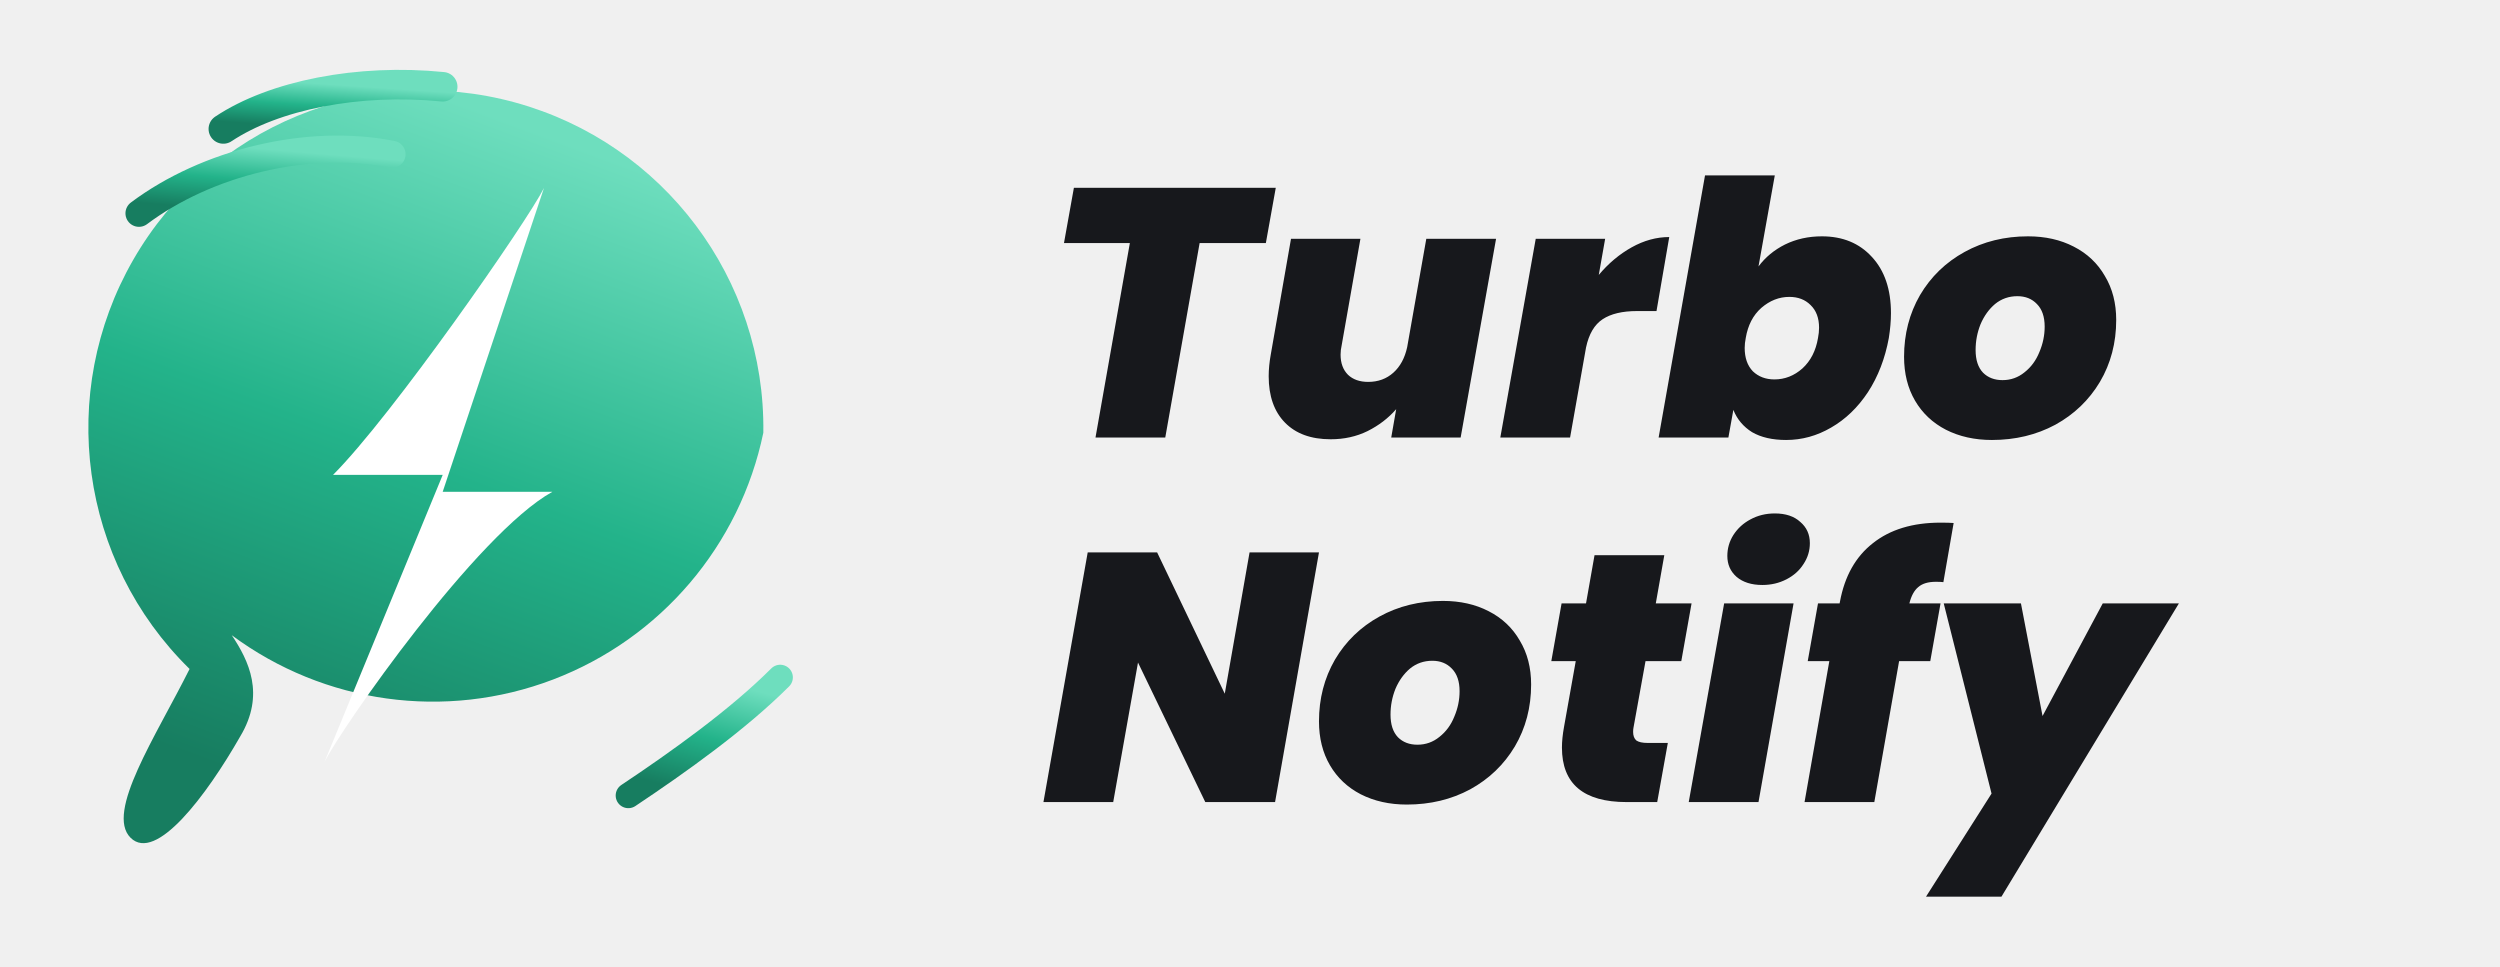
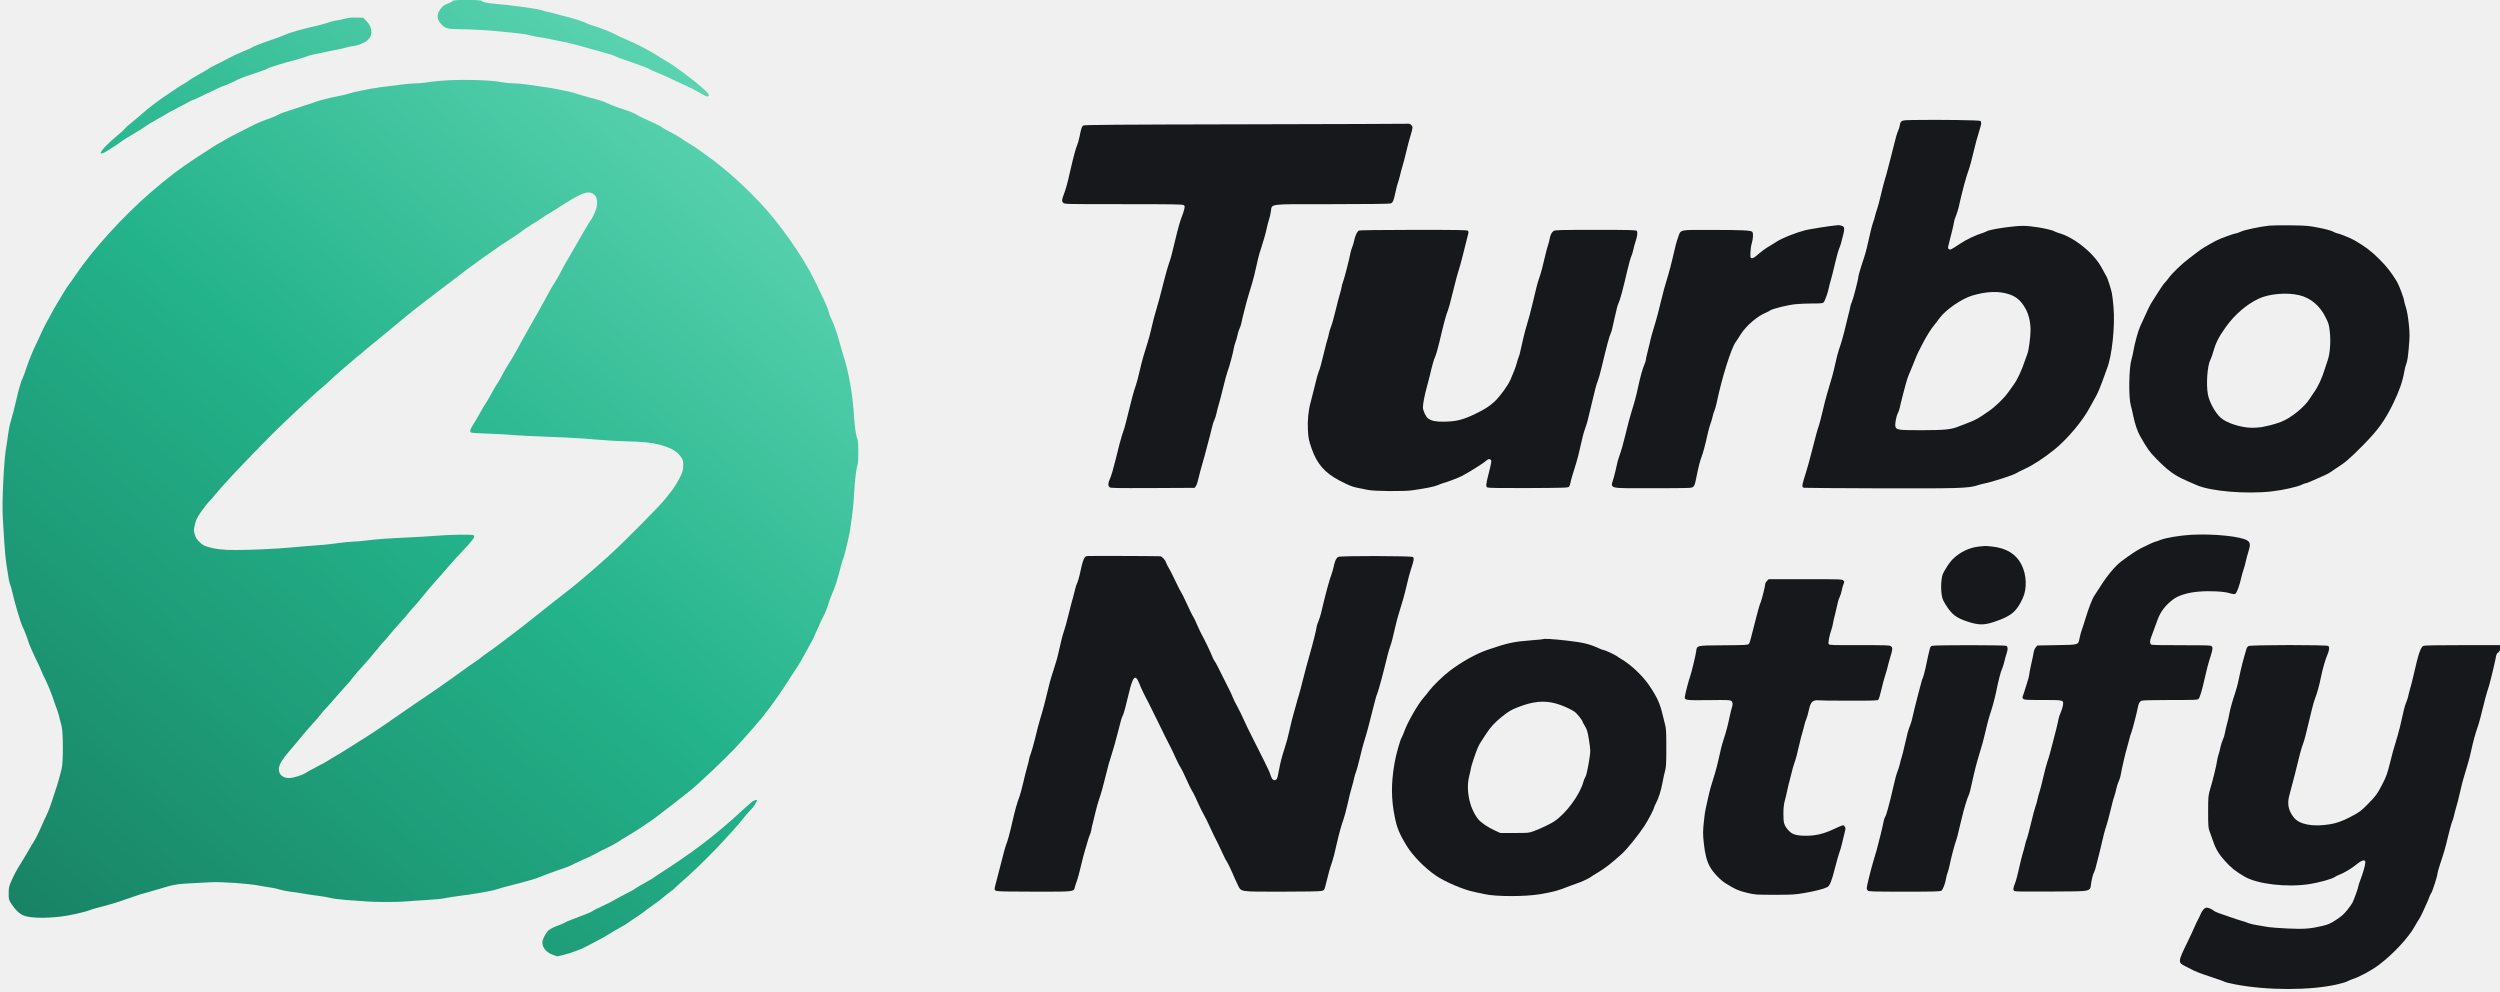
- <svg xmlns="http://www.w3.org/2000/svg" viewBox="0 0 2400 928" role="img" aria-label="Turbo Notify">
-   <defs>
-     <linearGradient id="g" x1="0.65" y1="0.05" x2="0.35" y2="0.95">
-       <stop offset="0%" stop-color="#6edebe" />
-       <stop offset="50%" stop-color="#23b38a" />
-       <stop offset="100%" stop-color="#177d60" />
-     </linearGradient>
-   </defs>
-   <g transform="translate(20,59) scale(8.1)">
-     <path d="M 88,44     A 40,40 0 1 0 20,72     C 16,80 10,89 13,92     C 16,95 22,87 26,80     C 29,75 27,71 25,68     A 40,40 0 0 0 88,44 Z" fill="url(#g)" />
-     <path d="M 24,8 C 30,4 40,2 50,3" fill="none" stroke="url(#g)" stroke-width="3.5" stroke-linecap="round" />
-     <path d="M 14,18 C 22,12 34,9 44,11" fill="none" stroke="url(#g)" stroke-width="3.2" stroke-linecap="round" />
-     <path d="M 72,87 C 78,83 85,78 90,73" fill="none" stroke="url(#g)" stroke-width="3" stroke-linecap="round" />
-     <path d="M 62,15     C 60,19 44,42 37,49     L 50,49     L 36,83     C 38,79 54,56 63,51     L 50,51 Z" fill="#ffffff" />
-   </g>
-   <g fill="#17181c" stroke="none">
-     <path d="svg2" />
-     <path d="defs2" />
-     <path d="namedview2" />
-     <path d="0" />
-     <path d="m 1224.74,180.3 -9.52,53.04 h -63.58 L 1118.66,420 h -66.98 l 32.98,-186.66 h -63.24 l 9.52,-53.04 z m 211.48,48.96 -34,190.74 h -66.64 l 4.76,-27.2 q -11.22,12.92 -27.54,21.08 -15.98,7.82 -35.36,7.82 -28.22,0 -43.86,-15.98 -15.64,-15.98 -15.64,-44.54 0,-9.86 2.04,-21.08 l 19.38,-110.84 H 1306 l -18.02,102.34 q -1.02,4.42 -1.02,8.84 0,12.24 7.14,19.38 7.14,6.8 19.38,6.8 14.28,0 24.14,-8.84 9.86,-8.84 13.26,-24.48 l 18.36,-104.04 z m 98.6,34.68 q 13.94,-16.66 31.62,-26.52 17.68,-9.86 36.04,-9.86 l -12.24,71.06 h -18.7 q -21.08,0 -32.98,7.82 -11.9,7.82 -15.98,27.2 l -15.3,86.36 h -66.98 l 34,-190.74 h 66.64 z m 153.34,-8.16 q 9.86,-13.26 25.5,-21.08 15.98,-7.82 35.36,-7.82 29.92,0 47.94,19.72 18.36,19.72 18.36,54.06 0,10.88 -2.04,23.8 -5.44,29.58 -20.06,52.02 -14.62,22.1 -35.36,34 -20.4,11.9 -43.18,11.9 -19.72,0 -32.64,-7.48 -12.58,-7.82 -18.02,-21.42 l -4.76,26.52 h -66.98 l 44.54,-251.6 h 66.98 z m 57.12,68.68 q 1.02,-5.1 1.02,-9.86 0,-13.94 -8.16,-21.76 -7.82,-7.82 -20.4,-7.82 -14.62,0 -26.86,10.54 -11.9,10.54 -14.96,28.9 -1.02,5.1 -1.02,9.52 0,14.28 7.82,22.44 8.16,7.82 20.74,7.82 14.96,0 26.86,-10.54 11.9,-10.88 14.96,-29.24 z m 166.94,97.92 q -24.82,0 -44.2,-9.86 -19.04,-9.86 -29.58,-27.88 -10.54,-18.02 -10.54,-42.16 0,-32.64 15.3,-59.16 15.64,-26.52 42.84,-41.48 27.2,-14.96 60.86,-14.96 24.82,0 43.86,9.86 19.38,9.86 29.92,28.22 10.88,18.02 10.88,42.16 0,32.98 -15.64,59.5 -15.64,26.18 -42.84,41.14 -27.2,14.62 -60.86,14.62 z m 10.2,-57.46 q 11.9,0 21.08,-7.48 9.52,-7.48 14.28,-19.38 5.1,-11.9 5.1,-24.48 0,-14.28 -7.48,-21.76 -7.14,-7.48 -18.7,-7.48 -12.24,0 -21.42,7.48 -8.84,7.48 -13.94,19.38 -4.76,11.9 -4.76,24.82 0,14.28 7.14,21.76 7.14,7.14 18.7,7.14 z" />
-     <path d="text1" />
-     <path d="m 1224.06,770 h -66.98 l -64.6,-133.96 -23.8,133.96 h -66.98 l 42.5,-239.7 h 66.64 l 64.94,135.66 23.8,-135.66 h 66.64 z m 126.48,2.38 q -24.82,0 -44.2,-9.86 -19.04,-9.86 -29.58,-27.88 -10.54,-18.02 -10.54,-42.16 0,-32.64 15.3,-59.16 15.64,-26.52 42.84,-41.48 27.2,-14.96 60.86,-14.96 24.82,0 43.86,9.86 19.38,9.86 29.92,28.22 10.88,18.02 10.88,42.16 0,32.98 -15.64,59.5 -15.64,26.18 -42.84,41.14 -27.2,14.62 -60.86,14.62 z m 10.2,-57.46 q 11.9,0 21.08,-7.48 9.52,-7.48 14.28,-19.38 5.1,-11.9 5.1,-24.48 0,-14.28 -7.48,-21.76 -7.14,-7.48 -18.7,-7.48 -12.24,0 -21.42,7.48 -8.84,7.48 -13.94,19.38 -4.76,11.9 -4.76,24.82 0,14.28 7.14,21.76 7.14,7.14 18.7,7.14 z m 207.4,-16.32 q -0.34,1.7 -0.34,4.08 0,5.44 3.06,8.16 3.4,2.38 10.88,2.38 h 19.38 l -10.2,56.78 h -29.24 q -62.22,0 -62.22,-52.36 0,-8.84 2.04,-20.06 l 11.22,-62.9 h -23.46 l 9.86,-55.42 h 23.46 l 8.16,-46.24 h 66.98 l -8.16,46.24 h 34.34 l -9.86,55.42 h -34.34 z m 123.76,-137.02 q -15.64,0 -24.82,-7.82 -8.84,-7.82 -8.84,-20.06 0,-10.88 5.78,-20.06 6.12,-9.52 16.32,-14.96 10.54,-5.78 23.46,-5.78 15.64,0 24.48,8.16 9.18,7.82 9.18,20.4 0,10.88 -6.12,20.06 -5.78,9.18 -16.32,14.62 -10.54,5.44 -23.12,5.44 z m 29.92,17.68 -33.66,190.74 h -66.98 l 34,-190.74 z m 143.82,-20.4 q -2.72,-0.34 -7.14,-0.34 -11.22,0 -17,5.1 -5.78,4.76 -8.5,15.64 h 29.92 l -9.86,55.42 h -29.92 l -23.8,135.32 h -66.98 l 23.8,-135.32 h -20.74 l 9.86,-55.42 h 20.74 l 0.34,-1.7 q 6.8,-36.72 31.62,-56.1 24.82,-19.72 64.94,-19.72 8.16,0 12.58,0.34 z m 74.46,20.4 20.74,108.12 57.8,-108.12 h 73.1 l -170.34,281.52 h -72.42 l 62.9,-98.94 -45.9,-182.58 z" />
-     <path d="text2" />
-   </g>
+ <svg xmlns="http://www.w3.org/2000/svg" viewBox="0 0 600 238" role="img" aria-label="Turbo Notify">
+   <svg x="0" y="0" width="206" height="238" viewBox="0 0 1236 1428">
+     <defs>
+       <linearGradient id="ig" x1="12360" y1="14280" x2="0" y2="0" gradientUnits="userSpaceOnUse">
+         <stop offset="0%" stop-color="#6edebe" />
+         <stop offset="50%" stop-color="#23b38a" />
+         <stop offset="100%" stop-color="#177d60" />
+       </linearGradient>
+     </defs>
+     <g transform="translate(0,1428) scale(0.1,-0.1)" fill="url(#ig)" stroke="none">
+       <path d="M6517 14266 c-3 -8 -34 -25 -68 -37 -49 -18 -69 -32 -100 -71 -64 -81 -64 -150 0 -221 58 -65 95 -76 246 -77 180 -1 454 -16 615 -34 74 -8 187 -20 250 -26 63 -6 144 -19 180 -30 36 -10 102 -24 147 -29 46 -6 109 -17 140 -25 32 -8 109 -24 172 -36 63 -11 142 -28 175 -39 34 -10 88 -25 121 -34 33 -9 101 -27 150 -42 50 -14 132 -37 182 -50 51 -13 106 -31 122 -40 39 -20 133 -55 315 -116 82 -28 160 -58 174 -67 25 -16 87 -44 187 -84 28 -11 100 -44 160 -73 61 -29 147 -69 192 -89 45 -19 115 -54 155 -77 149 -86 164 -92 175 -63 10 26 -124 146 -365 326 -119 89 -184 133 -222 153 -19 10 -66 39 -105 64 -126 84 -347 201 -495 261 -41 17 -88 38 -105 47 -103 58 -265 123 -394 159 -30 9 -63 22 -75 29 -29 19 -225 83 -311 101 -38 8 -97 23 -130 34 -33 10 -80 22 -105 26 -25 3 -67 15 -93 25 -55 22 -456 77 -677 94 -107 8 -176 23 -191 41 -17 21 -414 21 -422 0z" />
+       <path d="M4962 14010 c-41 -11 -97 -22 -125 -26 -29 -4 -74 -15 -102 -26 -27 -10 -86 -27 -130 -38 -291 -68 -431 -108 -512 -145 -29 -14 -112 -44 -185 -69 -138 -46 -274 -100 -293 -116 -6 -5 -60 -29 -121 -53 -60 -24 -146 -65 -192 -90 -46 -25 -126 -67 -180 -92 -53 -25 -103 -52 -112 -60 -8 -7 -69 -43 -135 -80 -66 -37 -136 -79 -155 -94 -20 -16 -53 -38 -75 -49 -38 -20 -113 -69 -291 -191 -96 -66 -231 -170 -299 -231 -27 -25 -93 -80 -146 -123 -53 -42 -104 -88 -112 -101 -9 -13 -58 -57 -109 -99 -119 -96 -238 -220 -238 -248 0 -18 37 -8 86 24 143 91 209 134 239 158 19 14 84 55 145 90 62 35 137 83 168 105 32 23 109 70 172 105 63 34 122 68 130 75 8 6 83 47 165 90 83 42 164 86 180 96 17 10 36 18 44 18 8 0 94 40 190 88 97 49 223 106 281 127 58 21 116 47 130 56 30 20 138 64 235 95 147 48 218 74 230 84 14 12 164 60 295 96 188 50 259 71 291 87 19 8 139 36 268 61 128 25 257 53 285 61 28 9 82 20 120 25 81 12 177 59 211 105 55 71 41 169 -35 249 l-49 51 -98 2 c-72 2 -117 -2 -171 -17z" />
+       <path d="M6315 13114 c-71 -7 -160 -18 -197 -24 -37 -5 -95 -10 -130 -10 -60 0 -244 -20 -503 -55 -150 -20 -404 -71 -470 -95 -27 -9 -81 -23 -120 -29 -95 -16 -340 -78 -368 -93 -12 -6 -49 -19 -82 -29 -33 -9 -85 -26 -115 -37 -30 -11 -109 -37 -175 -57 -66 -21 -131 -45 -145 -55 -14 -9 -52 -26 -85 -39 -33 -12 -94 -35 -135 -50 -41 -16 -100 -41 -131 -57 -31 -16 -133 -67 -225 -114 -93 -47 -183 -94 -199 -106 -17 -12 -46 -29 -65 -38 -30 -14 -132 -78 -347 -219 -226 -147 -411 -288 -648 -493 -398 -343 -838 -827 -1079 -1184 -35 -52 -78 -113 -95 -134 -18 -22 -54 -78 -82 -125 -28 -47 -68 -115 -91 -151 -37 -59 -59 -100 -175 -315 -20 -38 -47 -92 -59 -120 -11 -27 -50 -111 -86 -185 -36 -74 -89 -205 -118 -290 -28 -85 -57 -164 -64 -175 -16 -24 -62 -180 -86 -290 -29 -129 -61 -255 -86 -335 -13 -41 -30 -129 -39 -195 -8 -66 -20 -142 -25 -170 -33 -166 -64 -802 -50 -1015 5 -85 15 -243 21 -350 6 -107 21 -262 34 -345 13 -82 27 -170 31 -195 3 -25 13 -61 21 -80 8 -19 23 -71 32 -115 35 -155 117 -429 146 -490 26 -52 64 -150 94 -245 10 -30 52 -125 93 -210 42 -85 79 -166 83 -180 4 -14 34 -78 66 -142 31 -65 74 -168 95 -230 20 -62 45 -133 55 -158 19 -45 44 -131 76 -265 24 -103 25 -521 0 -620 -25 -101 -62 -232 -85 -295 -11 -30 -34 -102 -52 -160 -18 -58 -46 -134 -62 -170 -17 -36 -41 -87 -54 -115 -12 -27 -42 -93 -65 -145 -23 -52 -50 -106 -59 -120 -10 -14 -35 -56 -57 -95 -54 -94 -117 -199 -155 -260 -60 -97 -97 -165 -135 -252 -35 -81 -38 -96 -38 -178 0 -90 0 -91 44 -158 51 -78 107 -132 166 -158 89 -39 293 -46 540 -18 109 12 341 63 412 91 29 11 76 26 105 33 98 24 273 74 328 93 30 11 78 27 105 37 154 54 228 78 300 96 44 11 114 31 155 44 210 65 262 75 456 85 104 5 241 13 304 16 145 8 526 -19 675 -46 61 -12 144 -25 185 -31 41 -5 100 -18 130 -29 30 -10 98 -24 150 -30 52 -6 142 -19 200 -30 58 -10 150 -24 205 -30 55 -6 134 -20 176 -31 42 -10 145 -23 230 -29 85 -5 208 -15 274 -20 137 -12 479 -11 605 1 47 5 171 13 275 19 105 6 218 17 253 25 35 8 136 24 225 35 194 24 483 74 517 90 24 10 143 43 280 77 124 30 275 74 325 94 61 25 190 73 265 99 144 49 206 72 234 89 17 10 69 35 116 55 106 46 227 105 260 126 14 9 68 36 120 60 52 24 122 62 155 84 33 23 99 63 147 91 78 45 170 104 313 202 28 18 79 56 115 84 36 27 116 89 179 137 62 48 147 114 188 147 41 33 94 75 117 93 112 90 473 432 617 584 196 208 395 439 479 553 23 33 69 94 100 135 51 67 210 307 343 515 26 41 73 124 104 183 31 59 64 118 73 132 19 27 55 104 114 240 20 47 44 99 53 115 38 71 53 106 87 206 19 59 44 126 55 150 50 113 76 194 135 425 13 50 28 99 34 110 17 33 80 303 96 414 38 264 48 356 56 520 9 171 32 357 51 406 12 34 12 330 -1 354 -21 39 -42 171 -51 324 -18 323 -80 668 -163 916 -8 25 -32 106 -52 180 -37 136 -76 244 -120 334 -13 28 -24 56 -24 64 0 7 -12 44 -26 80 -24 62 -54 126 -193 412 -154 317 -501 811 -770 1095 -252 266 -506 493 -744 664 -34 25 -93 67 -132 96 -38 28 -104 70 -145 95 -41 24 -84 51 -95 60 -28 23 -129 82 -205 120 -36 18 -80 44 -97 57 -31 22 -111 62 -263 129 -36 15 -78 37 -95 49 -34 23 -117 57 -225 90 -76 24 -194 71 -246 98 -16 8 -101 34 -189 56 -88 23 -182 51 -210 61 -27 11 -88 27 -135 36 -47 8 -110 22 -141 29 -31 8 -123 24 -205 34 -82 11 -194 27 -249 36 -55 8 -138 15 -185 15 -47 0 -116 7 -155 15 -164 36 -662 46 -920 19z m2216 -1619 c66 -35 85 -117 53 -225 -15 -52 -64 -149 -90 -180 -7 -8 -38 -60 -70 -115 -31 -55 -72 -125 -90 -155 -18 -30 -58 -100 -89 -155 -31 -55 -72 -125 -90 -155 -19 -30 -53 -92 -75 -137 -22 -45 -60 -113 -85 -150 -25 -37 -71 -115 -101 -173 -47 -90 -177 -321 -277 -496 -31 -52 -105 -187 -194 -349 -31 -55 -72 -125 -93 -155 -21 -30 -63 -104 -95 -165 -32 -60 -65 -119 -75 -130 -10 -11 -48 -76 -85 -145 -37 -69 -76 -134 -85 -145 -9 -11 -44 -69 -77 -130 -33 -60 -79 -139 -102 -174 -43 -67 -49 -92 -28 -109 6 -5 111 -13 232 -16 121 -4 272 -12 335 -17 121 -11 318 -21 770 -38 151 -6 363 -20 470 -31 107 -10 294 -22 415 -25 272 -7 372 -17 499 -50 127 -34 223 -82 271 -137 60 -70 68 -92 63 -177 -5 -67 -11 -87 -58 -176 -28 -55 -70 -122 -91 -150 -22 -27 -65 -84 -97 -125 -76 -100 -592 -622 -815 -824 -231 -210 -503 -441 -636 -541 -63 -48 -222 -172 -322 -253 -245 -196 -335 -266 -464 -363 -82 -62 -177 -133 -210 -158 -33 -25 -89 -66 -125 -90 -36 -24 -76 -54 -90 -67 -14 -12 -61 -47 -105 -76 -44 -29 -114 -78 -155 -109 -41 -30 -85 -61 -96 -69 -12 -8 -50 -35 -84 -60 -105 -75 -280 -197 -360 -250 -41 -27 -111 -75 -155 -105 -44 -30 -108 -74 -142 -98 -34 -23 -92 -64 -130 -90 -203 -143 -446 -303 -536 -356 -23 -13 -91 -56 -152 -96 -60 -39 -141 -89 -180 -110 -38 -21 -83 -49 -100 -61 -16 -12 -93 -54 -170 -94 -77 -40 -152 -81 -167 -92 -43 -30 -179 -72 -233 -72 -139 0 -191 112 -111 241 20 33 62 89 94 125 54 62 93 109 233 278 34 41 89 104 123 140 34 36 81 90 103 120 22 30 53 66 68 80 15 14 92 100 171 192 79 92 148 170 154 173 6 4 28 30 50 59 21 30 69 87 107 129 102 112 231 262 294 341 31 39 66 80 79 91 12 11 45 49 73 85 28 36 94 112 147 170 53 58 113 128 135 155 21 28 60 73 86 100 25 28 66 75 90 106 52 66 170 205 254 297 33 37 93 105 132 152 39 47 139 157 223 245 145 154 174 195 152 217 -14 14 -337 11 -542 -7 -96 -8 -283 -19 -415 -25 -281 -12 -445 -24 -608 -45 -66 -8 -147 -15 -180 -15 -34 0 -123 -9 -197 -19 -74 -11 -173 -22 -220 -26 -167 -12 -337 -26 -490 -40 -206 -19 -565 -35 -772 -35 -188 0 -289 11 -398 43 -62 18 -84 30 -127 72 -41 40 -55 62 -68 109 -17 57 -17 63 1 140 15 66 29 97 82 176 35 52 87 120 116 150 29 30 74 82 101 115 142 179 795 856 1075 1115 74 69 187 174 250 234 63 60 156 143 205 184 50 41 101 87 115 102 34 38 348 308 529 455 82 66 193 158 248 205 55 47 153 128 218 180 65 52 148 120 184 151 36 30 145 114 241 187 96 72 222 168 280 213 381 294 686 512 955 684 52 34 105 70 117 81 13 12 73 52 133 89 61 37 119 75 130 85 11 9 54 36 95 60 41 25 107 65 145 90 334 215 427 255 506 215z" />
+       <path d="M10840 2743 c-14 -10 -59 -49 -101 -87 -99 -93 -296 -268 -334 -297 -16 -13 -70 -57 -120 -99 -175 -146 -462 -352 -725 -520 -65 -41 -126 -82 -137 -91 -10 -9 -49 -33 -88 -54 -92 -50 -186 -106 -205 -122 -9 -7 -61 -35 -115 -62 -55 -28 -131 -69 -170 -92 -38 -23 -119 -63 -180 -91 -60 -27 -117 -55 -125 -63 -8 -7 -40 -23 -70 -35 -69 -28 -222 -87 -275 -107 -22 -8 -53 -23 -70 -33 -16 -9 -54 -25 -83 -35 -62 -20 -133 -58 -154 -82 -42 -50 -78 -125 -78 -164 0 -76 58 -144 154 -180 l59 -21 89 21 c112 28 255 80 334 123 34 18 107 57 163 86 56 29 134 73 174 99 39 26 106 65 147 86 41 21 98 56 125 77 28 21 82 58 120 82 39 25 89 60 112 79 23 19 84 63 135 99 50 36 110 81 132 101 23 20 67 54 98 77 31 23 59 46 63 52 3 5 50 48 103 94 285 247 673 648 893 921 33 40 79 93 103 117 36 36 86 113 86 133 0 11 -36 3 -60 -12z" />
+     </g>
+   </svg>
+   <svg x="238" y="0" width="362" height="238" viewBox="0 0 2172 1428">
+     <g transform="translate(0,1428) scale(0.1,-0.1)" fill="#17181c" stroke="none">
+       <path d="M13273 12552 c-183 -3 -183 -3 -198 -87 -4 -21 -15 -55 -25 -75 -10 -19 -32 -96 -50 -170 -18 -74 -43 -175 -57 -225 -13 -49 -32 -124 -43 -165 -10 -41 -27 -102 -38 -135 -11 -33 -36 -132 -57 -220 -20 -88 -45 -182 -56 -210 -10 -27 -23 -72 -29 -98 -6 -27 -17 -65 -26 -85 -9 -21 -26 -86 -40 -147 -38 -177 -71 -306 -93 -370 -39 -112 -81 -255 -81 -273 0 -32 -76 -326 -92 -357 -9 -17 -19 -49 -23 -70 -4 -22 -15 -71 -26 -110 -10 -38 -30 -117 -43 -175 -28 -121 -65 -251 -94 -330 -11 -30 -35 -120 -52 -200 -30 -137 -51 -214 -120 -440 -16 -52 -45 -167 -65 -255 -21 -88 -44 -178 -52 -200 -18 -47 -44 -142 -107 -390 -25 -99 -59 -223 -76 -275 -67 -213 -68 -223 -32 -234 10 -3 496 -6 1082 -8 1126 -3 1283 1 1408 41 34 11 78 23 99 27 95 16 429 123 469 151 18 11 74 40 125 63 109 49 272 155 420 274 189 152 414 420 516 616 28 52 67 123 87 158 20 34 59 124 86 200 26 75 57 160 68 187 75 182 121 622 96 901 -7 81 -18 170 -24 198 -13 62 -66 225 -79 240 -5 6 -27 46 -50 90 -71 138 -179 259 -334 374 -94 71 -209 131 -290 153 -23 6 -58 19 -78 30 -45 22 -189 53 -331 69 -85 10 -134 10 -235 1 -179 -17 -359 -49 -402 -70 -20 -10 -47 -22 -61 -26 -96 -28 -235 -94 -326 -155 -125 -85 -148 -95 -165 -74 -9 12 -9 26 4 72 25 88 77 308 77 326 0 9 11 43 25 75 13 32 31 89 40 127 54 244 104 428 153 564 11 30 34 118 52 195 29 127 65 259 105 386 19 58 19 83 2 98 -14 11 -607 19 -964 13z m1380 -2510 c103 -34 173 -96 234 -206 47 -83 73 -195 73 -310 0 -97 -27 -300 -46 -342 -9 -22 -24 -64 -34 -94 -46 -139 -109 -276 -160 -345 -20 -27 -57 -79 -82 -115 -61 -86 -185 -206 -281 -272 -188 -128 -168 -118 -445 -224 -104 -40 -194 -48 -522 -49 -332 0 -364 4 -376 52 -9 35 11 148 35 193 11 21 23 56 27 77 10 54 89 358 109 418 9 28 32 84 50 125 18 41 45 107 59 145 54 144 193 399 269 491 26 33 65 82 85 111 88 122 323 284 476 328 208 61 383 66 529 17z" />
+       <path d="M3659 12490 c-1915 -4 -2329 -7 -2342 -18 -19 -16 -31 -51 -52 -162 -10 -47 -24 -98 -32 -114 -16 -30 -59 -189 -98 -361 -47 -208 -61 -260 -98 -360 -28 -76 -29 -93 -7 -115 20 -20 31 -20 868 -20 710 0 851 -2 867 -14 18 -13 18 -18 6 -67 -7 -30 -22 -74 -33 -99 -20 -47 -55 -169 -93 -330 -56 -234 -68 -279 -91 -340 -14 -36 -47 -153 -74 -260 -63 -248 -75 -294 -110 -410 -28 -93 -45 -158 -80 -311 -9 -41 -29 -113 -44 -160 -60 -190 -77 -251 -112 -399 -19 -85 -45 -180 -55 -210 -30 -80 -71 -236 -144 -535 -16 -68 -26 -100 -59 -195 -14 -41 -48 -170 -89 -340 -37 -148 -66 -248 -86 -290 -25 -54 -27 -93 -5 -115 14 -14 78 -15 621 -13 l605 3 18 23 c10 12 28 66 40 120 12 53 31 126 42 162 11 36 31 106 44 155 64 238 97 365 110 423 7 34 22 79 33 100 10 20 24 64 30 97 7 33 21 87 31 120 11 33 39 143 64 245 24 102 53 208 64 235 23 57 77 258 88 325 3 25 14 65 24 90 10 25 23 72 30 105 7 33 20 76 30 95 10 20 21 54 25 75 10 57 79 327 105 410 11 39 34 113 50 165 16 52 43 160 60 240 17 80 38 165 46 190 8 25 22 68 30 95 9 28 26 86 40 130 13 44 30 112 38 150 8 39 21 88 29 110 8 22 20 73 27 112 21 125 -71 113 881 113 493 0 828 4 843 10 34 13 44 35 72 167 13 63 29 124 35 134 5 11 18 57 29 102 10 45 27 109 38 142 11 33 34 123 52 200 18 77 45 181 61 230 16 50 29 103 29 117 0 29 -33 60 -60 56 -8 -2 -1062 -5 -2341 -8z" />
+       <path d="M12145 11033 c-73 -6 -379 -54 -430 -68 -149 -40 -334 -114 -415 -167 -47 -30 -107 -68 -133 -82 -26 -15 -82 -57 -123 -92 -52 -47 -81 -64 -97 -62 -21 3 -22 7 -21 78 1 41 9 101 19 134 21 72 25 150 7 168 -21 21 -145 27 -583 27 -483 1 -443 10 -485 -109 -29 -84 -29 -85 -79 -300 -20 -85 -47 -189 -60 -230 -54 -175 -75 -254 -115 -420 -23 -96 -52 -209 -65 -250 -45 -146 -76 -256 -90 -325 -8 -38 -24 -103 -35 -144 -11 -41 -20 -84 -20 -95 0 -12 -10 -41 -21 -66 -24 -52 -59 -176 -93 -335 -24 -114 -54 -226 -88 -330 -23 -71 -61 -212 -93 -350 -30 -124 -60 -230 -91 -315 -13 -36 -28 -92 -34 -125 -6 -33 -25 -111 -42 -172 -47 -170 -109 -153 562 -153 534 0 559 1 581 19 19 15 28 41 45 128 30 152 52 240 75 300 23 58 61 203 90 338 11 50 28 113 39 140 11 28 25 75 31 105 6 30 18 68 26 84 8 16 23 68 33 115 73 354 209 788 274 876 12 17 44 64 70 107 77 125 247 271 371 318 15 6 39 19 54 29 37 26 255 80 370 91 53 5 162 10 242 10 126 0 148 2 161 18 18 21 65 153 73 207 4 22 17 74 30 115 12 41 39 147 59 235 21 88 46 183 58 210 11 28 24 64 28 80 60 221 61 236 9 254 -18 6 -37 10 -43 9 -6 -1 -29 -3 -51 -5z" />
+       <path d="M18400 11031 c-132 -14 -359 -61 -413 -87 -29 -13 -58 -24 -64 -24 -30 0 -234 -75 -298 -109 -130 -70 -200 -112 -260 -159 -33 -25 -87 -67 -121 -92 -97 -72 -241 -210 -289 -276 -25 -34 -54 -69 -65 -79 -12 -10 -50 -66 -87 -124 -36 -58 -78 -124 -93 -146 -28 -42 -69 -127 -169 -349 -32 -71 -82 -250 -101 -366 -6 -36 -17 -85 -25 -110 -39 -123 -46 -548 -11 -670 9 -30 25 -98 35 -150 24 -115 60 -222 97 -287 108 -189 133 -224 228 -322 173 -178 268 -247 440 -322 50 -22 116 -51 146 -64 203 -90 716 -133 1085 -91 152 17 373 66 430 96 21 11 46 20 53 20 8 0 42 12 76 27 186 80 263 116 278 130 10 8 51 36 92 62 118 73 199 142 379 325 217 219 320 360 439 606 86 176 136 319 159 455 6 39 20 93 31 120 14 35 24 105 35 234 14 167 14 198 -1 340 -10 100 -25 184 -41 234 -14 43 -25 84 -25 92 0 31 -74 230 -104 279 -83 136 -149 221 -258 328 -110 111 -201 179 -358 270 -50 29 -222 98 -243 98 -8 0 -34 11 -59 24 -27 15 -108 37 -204 56 -147 29 -177 32 -399 35 -132 2 -274 0 -315 -4z m430 -1002 c161 -38 295 -150 377 -315 47 -93 51 -109 63 -217 15 -138 1 -318 -32 -407 -11 -30 -28 -82 -38 -115 -42 -139 -100 -265 -159 -345 -10 -14 -39 -57 -64 -96 -76 -119 -264 -270 -407 -328 -47 -18 -121 -41 -165 -51 -44 -9 -98 -21 -120 -26 -22 -4 -81 -8 -132 -9 -159 0 -373 68 -459 148 -78 73 -158 220 -180 330 -27 143 -9 415 35 500 11 21 26 62 34 92 42 150 81 229 188 380 126 177 299 327 474 409 150 71 408 93 585 50z" />
+       <path d="M5287 10959 c-25 -14 -53 -74 -67 -143 -7 -33 -20 -78 -30 -100 -9 -23 -20 -59 -24 -81 -14 -79 -86 -361 -106 -413 -11 -29 -20 -61 -20 -71 0 -11 -11 -55 -24 -98 -13 -43 -43 -157 -66 -253 -23 -96 -52 -200 -65 -230 -13 -30 -26 -75 -30 -100 -4 -25 -14 -63 -22 -85 -7 -22 -25 -87 -38 -145 -43 -181 -71 -284 -87 -315 -8 -16 -32 -102 -52 -190 -21 -88 -49 -198 -62 -245 -33 -113 -48 -270 -40 -405 7 -122 12 -143 54 -265 76 -219 188 -348 397 -458 136 -71 186 -91 261 -106 43 -8 112 -22 153 -31 89 -19 521 -23 641 -5 194 28 318 53 364 74 28 13 65 26 81 30 46 11 214 75 265 101 88 45 316 187 345 216 34 32 56 36 75 14 10 -12 4 -46 -29 -177 -47 -186 -48 -203 -21 -218 13 -7 203 -10 591 -8 550 3 571 4 585 22 7 11 16 36 19 55 5 33 24 97 86 296 12 39 32 115 44 170 40 177 55 239 71 285 42 120 45 132 104 385 47 204 70 288 90 335 10 25 35 110 53 190 75 314 112 451 131 489 8 15 17 45 21 66 4 22 20 92 35 155 16 63 32 131 35 150 4 19 14 47 21 62 22 42 66 208 130 483 21 88 45 176 55 195 9 19 22 61 29 94 6 32 20 83 30 112 27 77 35 141 20 159 -11 13 -91 15 -594 15 -511 0 -584 -2 -604 -16 -29 -20 -48 -58 -57 -114 -4 -25 -14 -63 -22 -85 -8 -22 -25 -85 -38 -140 -37 -163 -65 -266 -89 -335 -25 -70 -43 -138 -86 -325 -31 -133 -69 -278 -98 -370 -21 -66 -63 -238 -87 -353 -8 -40 -19 -81 -25 -91 -5 -10 -18 -49 -28 -87 -19 -68 -39 -120 -90 -239 -38 -87 -149 -240 -230 -317 -71 -67 -146 -115 -282 -180 -176 -84 -274 -109 -449 -110 -113 -2 -178 11 -225 45 -34 24 -76 114 -76 163 0 49 28 192 56 289 12 44 32 118 43 165 34 148 59 237 79 277 10 21 36 110 57 198 67 286 100 408 125 465 10 25 38 124 60 220 23 96 53 213 66 260 14 47 36 121 49 165 13 44 40 148 60 230 20 83 43 174 51 203 12 42 13 56 3 68 -10 12 -124 14 -783 14 -507 -1 -777 -4 -789 -11z" />
+       <path d="M17273 6579 c-168 -10 -371 -44 -445 -75 -32 -13 -63 -24 -69 -24 -12 0 -124 -51 -214 -97 -27 -14 -79 -46 -115 -70 -63 -43 -83 -57 -165 -118 -84 -63 -204 -206 -300 -360 -31 -49 -70 -108 -85 -131 -31 -44 -81 -173 -130 -334 -17 -58 -41 -130 -52 -160 -11 -30 -25 -83 -32 -118 -21 -101 -4 -96 -327 -102 l-281 -5 -23 -27 c-13 -15 -26 -46 -30 -70 -3 -24 -19 -102 -36 -174 -16 -73 -29 -141 -29 -153 0 -12 -13 -63 -30 -114 -16 -51 -36 -112 -43 -137 -8 -25 -17 -52 -21 -61 -4 -10 -1 -23 9 -33 14 -14 50 -16 279 -16 305 0 303 1 293 -75 -4 -27 -18 -73 -32 -102 -13 -30 -27 -70 -31 -91 -7 -45 -57 -250 -86 -352 -11 -41 -29 -106 -38 -145 -10 -38 -27 -95 -38 -125 -11 -30 -37 -127 -57 -215 -20 -88 -45 -185 -55 -215 -11 -30 -24 -80 -30 -110 -5 -30 -19 -77 -30 -105 -10 -27 -39 -136 -64 -241 -25 -104 -52 -207 -61 -227 -8 -20 -20 -60 -26 -89 -6 -29 -19 -78 -29 -108 -10 -30 -35 -129 -55 -220 -20 -91 -45 -187 -57 -215 -29 -71 -32 -99 -14 -114 12 -10 122 -12 535 -9 612 4 553 -10 576 137 9 51 24 110 36 132 11 22 24 59 28 82 5 23 20 83 34 132 13 50 39 153 56 230 17 77 39 160 47 185 23 63 70 239 94 345 11 50 27 107 36 129 8 21 21 69 29 107 8 38 23 86 34 107 11 21 22 56 26 77 16 94 69 327 96 415 15 52 31 111 35 130 3 19 14 55 25 80 17 44 80 287 94 363 9 56 24 83 52 96 16 7 150 11 417 11 362 0 394 1 407 18 18 20 52 136 84 282 34 151 53 223 86 325 35 107 37 140 9 155 -14 7 -155 10 -435 9 -315 -1 -419 2 -430 11 -19 15 -18 54 0 100 7 19 29 78 48 130 19 52 42 113 50 136 41 110 114 204 226 287 75 55 209 95 366 108 157 13 361 3 442 -23 46 -14 68 -16 82 -8 21 11 60 117 86 235 9 39 24 93 34 120 10 28 24 77 30 110 7 33 24 95 37 137 32 98 29 135 -13 164 -90 60 -492 101 -810 83z" />
+       <path d="M14220 6410 c-140 -14 -274 -78 -381 -182 -24 -24 -69 -83 -98 -133 -50 -82 -55 -96 -64 -177 -6 -58 -6 -118 0 -175 9 -77 16 -97 53 -158 95 -155 154 -201 334 -260 151 -48 227 -48 372 0 245 82 325 148 413 344 63 139 54 339 -22 485 -78 150 -218 235 -424 256 -48 5 -92 9 -98 8 -5 0 -44 -4 -85 -8z" />
+       <path d="M1372 6273 c-41 -8 -58 -50 -107 -278 -10 -44 -26 -96 -35 -115 -10 -19 -21 -51 -24 -70 -4 -19 -18 -73 -31 -120 -14 -47 -45 -166 -69 -265 -25 -99 -54 -205 -65 -235 -21 -59 -37 -122 -76 -296 -13 -61 -30 -124 -36 -140 -6 -16 -19 -58 -29 -94 -10 -36 -27 -90 -38 -120 -11 -30 -34 -118 -52 -195 -33 -144 -72 -291 -115 -430 -14 -44 -43 -156 -65 -250 -23 -93 -52 -198 -65 -233 -14 -34 -25 -70 -25 -81 0 -10 -13 -63 -29 -117 -15 -54 -43 -162 -60 -239 -18 -77 -41 -162 -52 -190 -28 -68 -66 -204 -100 -355 -33 -150 -75 -304 -91 -333 -6 -12 -33 -109 -60 -217 -27 -107 -61 -238 -75 -290 -40 -151 -40 -146 -2 -159 22 -8 191 -11 553 -11 585 0 557 -4 576 73 6 23 19 62 29 87 10 25 35 117 55 205 21 88 46 187 57 220 11 33 28 92 39 132 10 39 25 84 33 100 8 15 18 48 22 73 3 25 15 79 27 120 11 41 28 111 38 155 10 44 28 107 39 140 39 116 69 222 106 375 36 147 43 173 78 280 24 73 65 218 92 325 51 200 56 219 72 249 16 31 42 126 88 321 59 250 95 284 150 144 25 -66 89 -198 129 -269 8 -14 71 -142 141 -285 69 -143 135 -276 146 -295 22 -38 80 -158 125 -259 16 -36 40 -81 53 -100 13 -20 44 -81 68 -136 46 -104 81 -176 117 -235 11 -19 41 -82 66 -140 26 -58 65 -136 87 -175 22 -38 59 -113 82 -165 23 -52 48 -106 56 -120 19 -33 109 -219 143 -295 14 -33 36 -74 48 -91 12 -17 45 -84 74 -150 28 -65 65 -148 83 -184 53 -106 12 -100 638 -100 328 0 549 4 572 11 31 8 38 16 46 47 67 261 62 246 105 375 16 47 38 133 71 282 29 128 61 242 91 325 13 36 40 137 60 225 19 88 46 196 60 240 13 44 29 105 35 135 6 30 17 66 24 80 7 14 32 104 55 200 23 96 50 202 61 235 32 95 78 267 138 511 21 88 46 174 55 191 14 27 89 307 146 543 10 41 27 100 38 130 20 55 35 110 77 295 12 55 33 132 45 170 62 198 83 273 116 415 19 85 48 193 64 240 40 118 45 153 26 169 -21 17 -1043 19 -1075 2 -29 -16 -49 -58 -66 -141 -8 -39 -24 -92 -34 -118 -25 -59 -93 -314 -147 -547 -7 -33 -25 -87 -38 -120 -14 -33 -26 -68 -26 -78 0 -27 -57 -255 -107 -427 -25 -85 -65 -236 -90 -335 -24 -99 -53 -207 -64 -240 -11 -33 -26 -85 -33 -115 -8 -30 -25 -93 -39 -140 -14 -47 -39 -148 -56 -225 -30 -131 -38 -161 -74 -275 -40 -123 -58 -194 -77 -295 -27 -141 -28 -143 -52 -156 -26 -14 -53 9 -69 60 -6 20 -19 54 -29 76 -34 73 -110 229 -130 265 -11 19 -50 98 -88 175 -38 77 -76 154 -85 170 -9 17 -35 72 -57 122 -22 51 -63 134 -90 184 -28 50 -60 114 -70 142 -11 29 -35 81 -54 117 -19 36 -55 108 -80 160 -65 135 -117 232 -132 250 -7 9 -20 35 -29 59 -15 45 -122 266 -149 311 -9 14 -36 72 -62 130 -25 58 -49 110 -54 115 -13 17 -86 165 -125 255 -21 47 -44 92 -51 101 -8 9 -48 87 -89 174 -41 87 -85 174 -99 194 -13 20 -29 53 -36 73 -11 36 -60 88 -83 88 -115 4 -1038 6 -1055 3z" />
+       <path d="M11165 5915 c-14 -13 -25 -32 -25 -41 0 -30 -52 -237 -66 -266 -13 -25 -49 -152 -81 -283 -60 -242 -76 -302 -90 -317 -14 -16 -50 -18 -363 -20 -397 -3 -384 -1 -395 -87 -10 -69 -65 -298 -87 -361 -20 -54 -65 -227 -75 -286 -10 -59 -4 -59 342 -56 281 4 313 2 328 -13 19 -19 22 -51 7 -91 -6 -14 -21 -79 -35 -143 -24 -117 -51 -217 -87 -326 -21 -63 -41 -141 -78 -310 -21 -95 -61 -234 -101 -356 -10 -31 -30 -109 -44 -175 -13 -65 -29 -135 -34 -154 -6 -19 -18 -103 -26 -188 -14 -139 -14 -168 0 -305 17 -159 44 -263 92 -345 46 -81 148 -187 225 -234 141 -87 183 -105 303 -134 118 -28 125 -29 400 -29 262 0 290 2 440 28 148 26 253 53 315 81 38 17 65 84 115 281 25 99 54 200 64 225 10 25 26 79 35 120 9 41 25 108 36 149 18 68 19 77 4 98 -18 29 -19 28 -161 -38 -144 -67 -259 -94 -398 -94 -138 1 -199 19 -250 77 -63 69 -75 107 -74 238 0 81 6 135 19 185 11 39 29 115 40 170 12 54 23 102 26 106 2 5 15 54 28 111 13 57 33 128 44 158 22 59 40 128 76 285 12 55 30 123 39 150 8 28 21 75 28 105 6 30 20 75 31 99 10 23 25 74 32 112 21 99 41 136 82 149 18 6 38 9 43 6 4 -3 201 -6 436 -6 355 -1 431 2 442 13 8 8 28 72 44 143 16 71 42 170 59 219 16 50 32 106 35 125 4 19 20 78 36 130 35 113 36 134 7 155 -20 14 -76 15 -453 15 -382 -1 -430 0 -441 14 -12 17 8 122 39 211 8 22 18 60 21 85 4 25 20 95 36 155 15 61 31 128 35 150 4 21 15 55 25 75 10 19 23 61 30 93 6 33 18 75 26 94 14 32 14 37 -2 54 -16 18 -40 19 -546 19 l-529 0 -24 -25z" />
+       <path d="M7939 5076 c-2 -2 -71 -9 -154 -15 -271 -21 -347 -37 -646 -139 -164 -56 -380 -177 -549 -307 -92 -71 -235 -210 -286 -278 -23 -31 -61 -78 -85 -105 -82 -93 -234 -358 -280 -491 -11 -30 -25 -64 -32 -75 -25 -40 -85 -252 -106 -376 -50 -291 -49 -517 4 -777 31 -155 67 -242 168 -408 89 -145 257 -318 418 -430 130 -91 411 -211 564 -240 44 -9 107 -22 140 -30 162 -38 589 -38 805 -1 207 37 258 51 425 118 28 11 75 28 105 38 61 19 174 72 199 93 9 7 50 33 91 57 106 62 208 141 355 275 76 69 237 268 327 405 51 78 138 245 138 266 0 5 12 31 26 58 39 74 72 178 94 296 10 58 27 134 37 170 15 55 18 105 18 335 0 231 -3 279 -19 335 -10 36 -26 101 -36 145 -35 153 -83 257 -195 420 -95 137 -253 287 -389 369 -28 17 -65 40 -81 52 -37 25 -167 84 -186 84 -8 0 -39 12 -69 26 -130 60 -226 83 -453 109 -202 23 -337 31 -348 21z m188 -927 c84 -23 202 -75 263 -115 36 -24 120 -129 120 -149 0 -4 15 -32 34 -63 28 -47 38 -79 55 -183 12 -70 21 -147 21 -170 -1 -82 -48 -338 -68 -372 -11 -17 -25 -51 -31 -74 -50 -188 -252 -461 -422 -572 -62 -40 -177 -95 -289 -138 -74 -27 -79 -28 -280 -28 l-206 0 -74 34 c-101 45 -204 115 -244 165 -127 159 -182 429 -127 630 11 44 21 88 21 97 0 23 72 239 101 304 12 28 34 68 49 90 15 22 47 72 72 110 58 90 122 161 213 234 104 85 139 106 240 146 219 86 377 102 552 54z" />
+       <path d="M13544 4980 c-33 -13 -25 14 -99 -331 -13 -58 -30 -119 -38 -135 -8 -16 -18 -45 -21 -64 -4 -19 -20 -80 -36 -135 -15 -55 -42 -161 -60 -235 -17 -74 -35 -151 -40 -170 -4 -19 -17 -57 -28 -85 -22 -54 -40 -119 -78 -290 -13 -60 -30 -130 -39 -155 -8 -25 -21 -72 -28 -105 -8 -33 -24 -82 -35 -110 -12 -27 -35 -113 -52 -190 -18 -77 -38 -165 -46 -195 -8 -30 -25 -96 -38 -146 -13 -50 -30 -102 -39 -115 -9 -13 -19 -42 -22 -64 -10 -58 -73 -316 -101 -415 -14 -47 -38 -128 -53 -180 -34 -113 -91 -348 -91 -372 0 -9 7 -24 16 -32 14 -14 75 -16 527 -16 439 0 516 2 534 15 22 16 57 108 68 184 4 24 14 59 21 77 8 19 21 67 29 107 21 102 62 262 86 332 21 60 29 93 88 342 31 133 81 296 101 334 11 19 19 54 74 299 14 63 37 151 50 195 66 215 87 292 121 440 20 88 47 189 60 225 28 80 70 231 89 325 31 156 68 301 86 334 9 20 25 68 33 106 9 39 23 90 32 114 21 60 19 98 -4 111 -24 12 -1036 13 -1067 0z" />
+       <path d="M18100 4977 c-15 -7 -28 -26 -33 -47 -5 -19 -19 -71 -33 -115 -22 -72 -72 -285 -89 -375 -3 -19 -19 -75 -35 -125 -48 -145 -78 -256 -90 -325 -6 -36 -19 -94 -30 -130 -10 -36 -24 -94 -30 -129 -6 -36 -20 -82 -31 -103 -10 -21 -26 -68 -34 -105 -7 -38 -20 -86 -28 -108 -8 -22 -17 -62 -21 -90 -9 -67 -60 -277 -98 -402 -30 -101 -30 -106 -31 -330 0 -192 3 -235 17 -273 10 -25 28 -76 41 -115 46 -142 88 -215 184 -322 87 -98 157 -154 284 -227 188 -108 610 -157 932 -107 145 23 326 73 367 103 15 10 42 24 60 30 51 17 172 87 225 130 74 59 106 78 131 78 18 0 22 -5 22 -32 0 -36 -28 -136 -71 -250 -16 -42 -29 -83 -29 -91 0 -18 -64 -197 -85 -237 -8 -15 -42 -63 -75 -105 -49 -60 -82 -90 -160 -141 -87 -56 -112 -67 -205 -89 -171 -40 -259 -46 -502 -35 -120 6 -240 15 -268 20 -27 6 -94 17 -147 25 -53 8 -114 22 -135 30 -21 9 -67 25 -103 35 -36 10 -112 35 -170 56 -58 20 -129 45 -159 55 -30 11 -62 25 -70 33 -26 23 -79 46 -104 46 -30 0 -69 -43 -91 -100 -10 -25 -26 -58 -36 -75 -10 -16 -32 -64 -50 -105 -17 -41 -60 -133 -95 -205 -146 -298 -146 -304 -36 -359 36 -18 90 -45 118 -60 29 -15 101 -43 160 -63 231 -77 271 -91 292 -103 12 -6 79 -22 147 -35 463 -89 1086 -89 1475 1 63 15 128 34 144 44 17 10 48 23 70 30 105 34 272 124 379 204 206 155 429 394 518 556 23 41 51 89 63 105 12 17 38 68 59 115 21 47 48 108 61 135 12 28 26 61 30 75 4 14 15 36 25 50 19 28 90 251 90 282 0 11 14 61 30 111 17 51 40 121 51 157 12 36 30 99 40 140 43 183 82 327 94 350 7 14 18 50 24 80 6 30 20 82 30 115 11 33 36 132 56 220 20 88 43 180 52 205 8 25 24 77 34 115 11 39 26 90 34 115 8 25 26 97 40 160 27 127 63 256 93 340 11 30 27 87 37 125 67 273 88 349 127 470 18 57 88 348 102 428 4 24 16 43 31 53 20 13 25 25 25 60 l0 44 -540 0 c-376 0 -546 -3 -564 -11 -39 -18 -73 -120 -140 -419 -14 -63 -37 -153 -51 -200 -13 -47 -27 -100 -30 -119 -4 -18 -16 -52 -26 -76 -10 -23 -25 -71 -33 -106 -48 -218 -69 -303 -92 -379 -61 -201 -76 -253 -113 -406 -33 -133 -51 -181 -101 -278 -73 -144 -96 -175 -212 -294 -98 -101 -126 -121 -264 -192 -102 -53 -190 -84 -279 -99 -249 -41 -443 -5 -524 97 -78 99 -98 196 -65 317 36 134 62 234 79 300 64 267 96 386 114 430 11 28 27 79 36 115 48 195 80 325 100 410 12 52 32 118 43 145 27 67 61 190 83 300 22 115 66 265 96 333 25 58 29 102 11 120 -18 18 -1113 17 -1148 -1z" />
+     </g>
+   </svg>
</svg>
